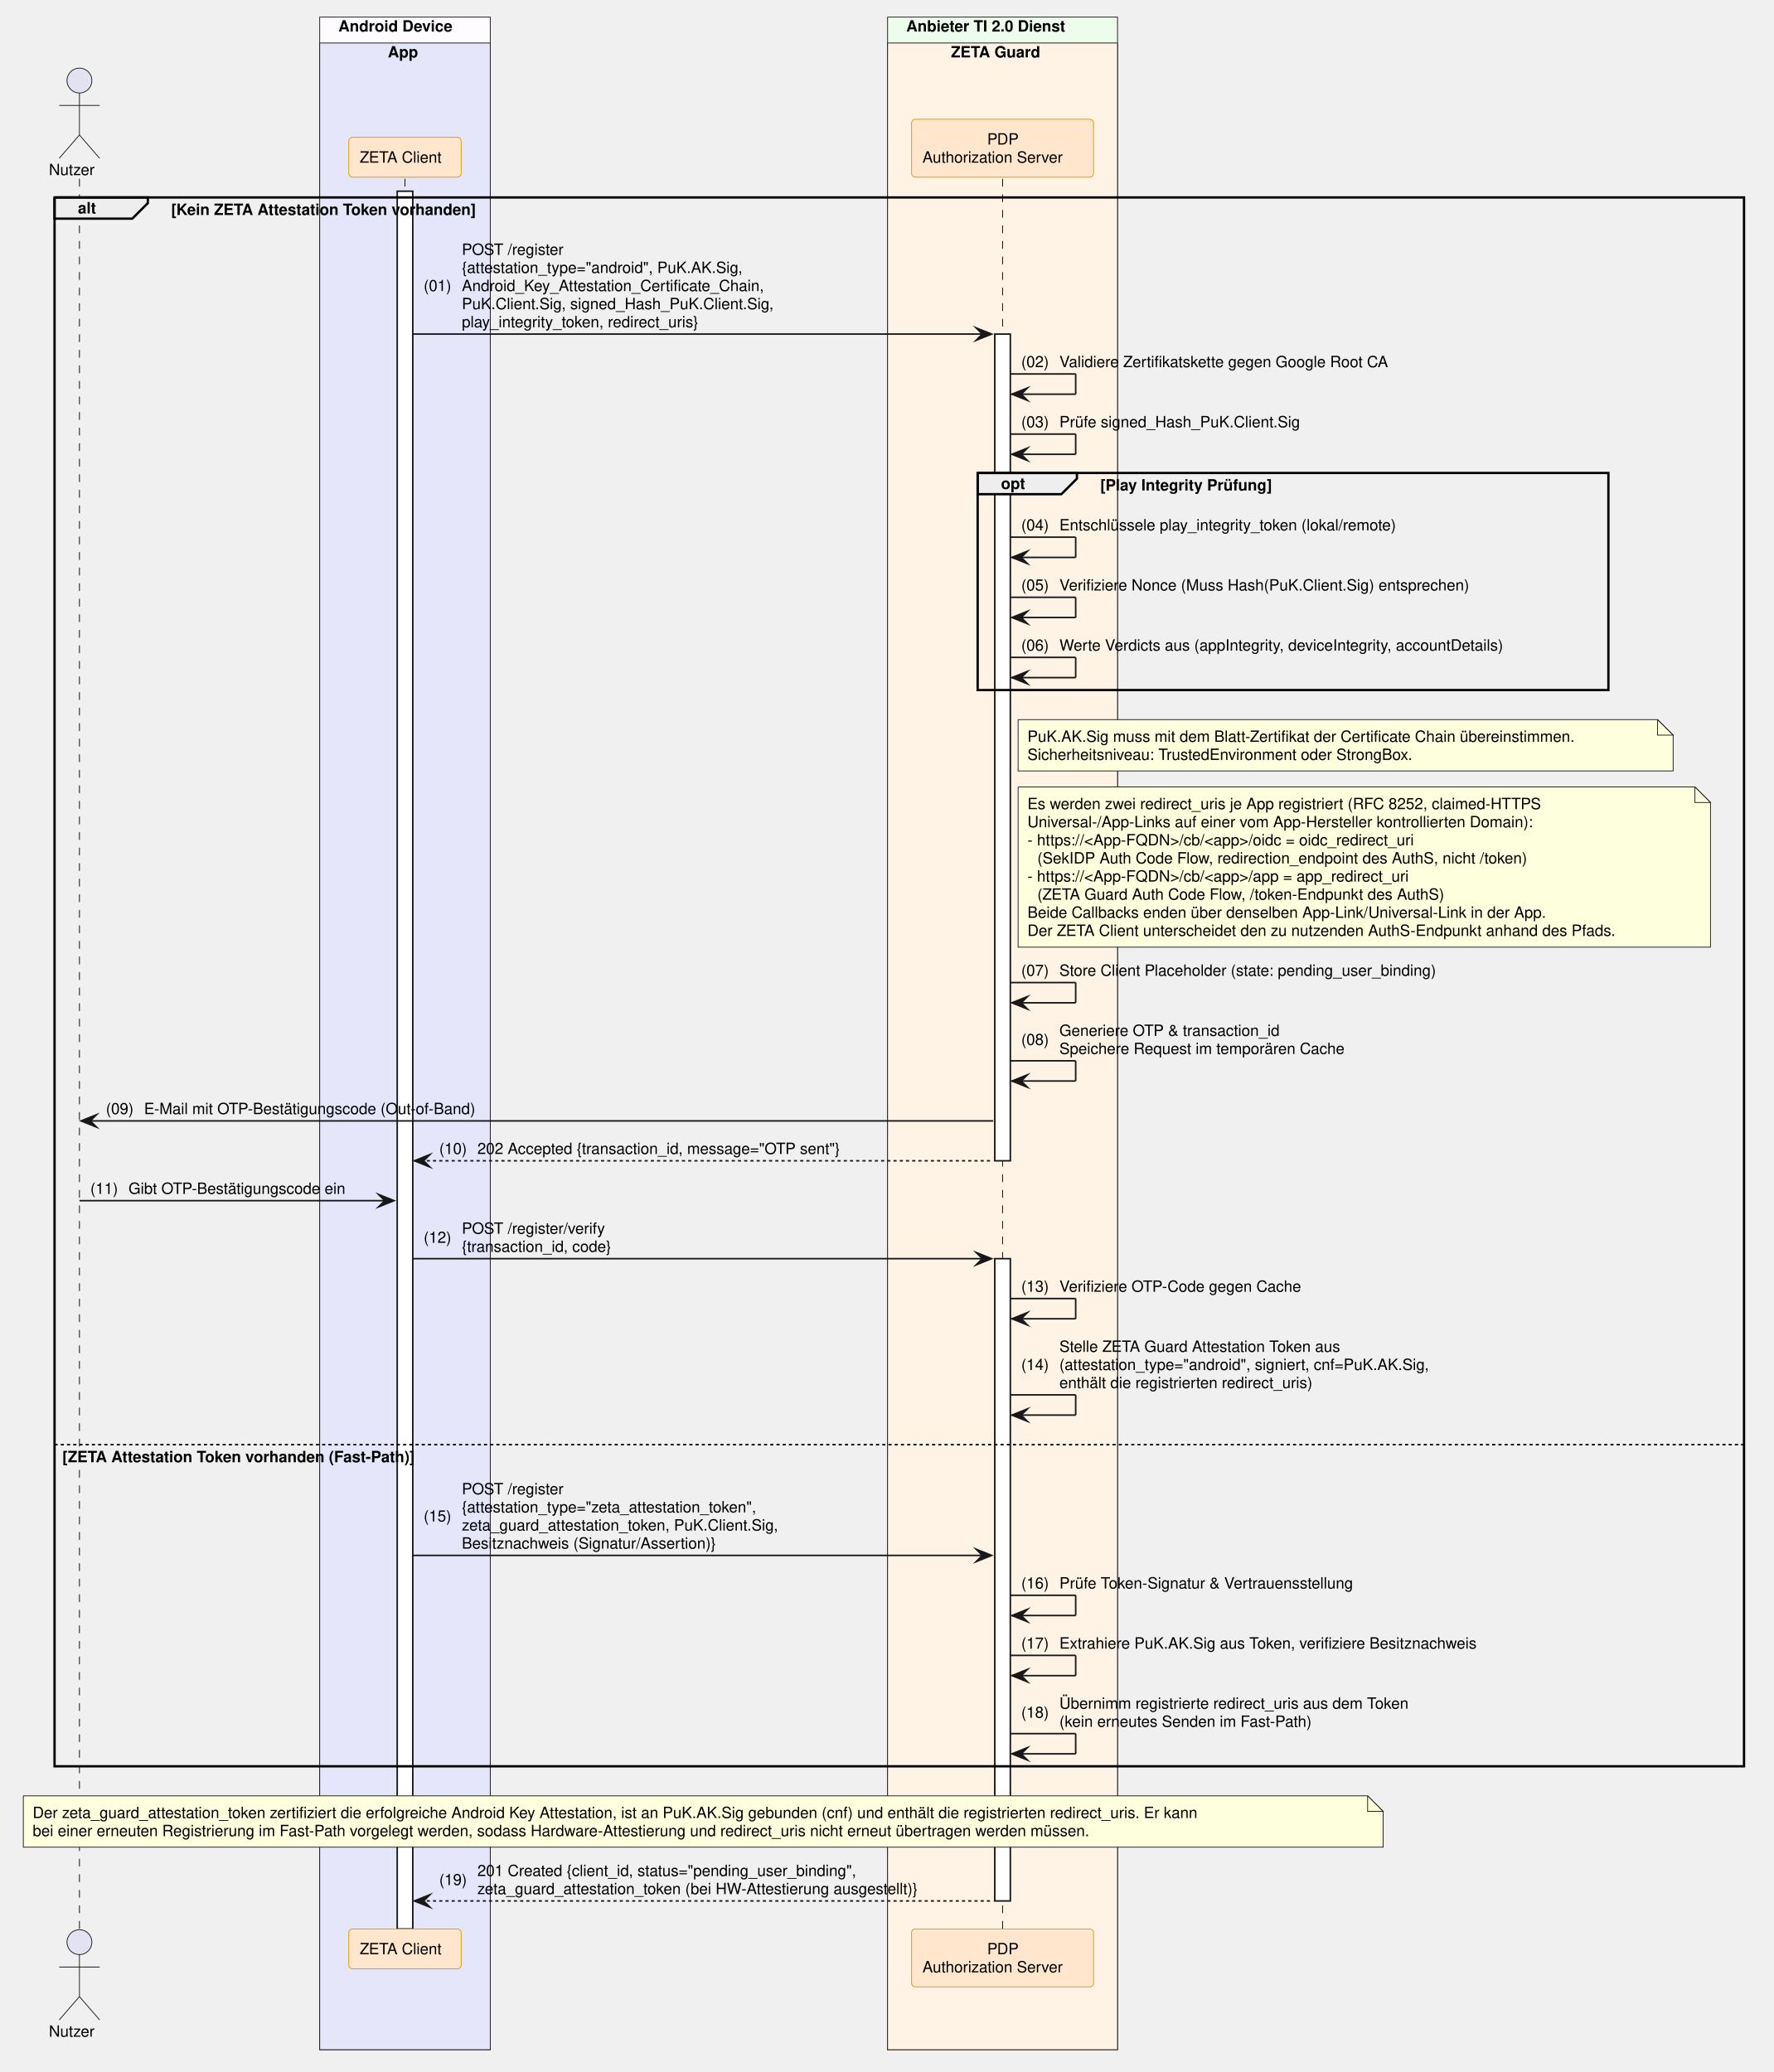
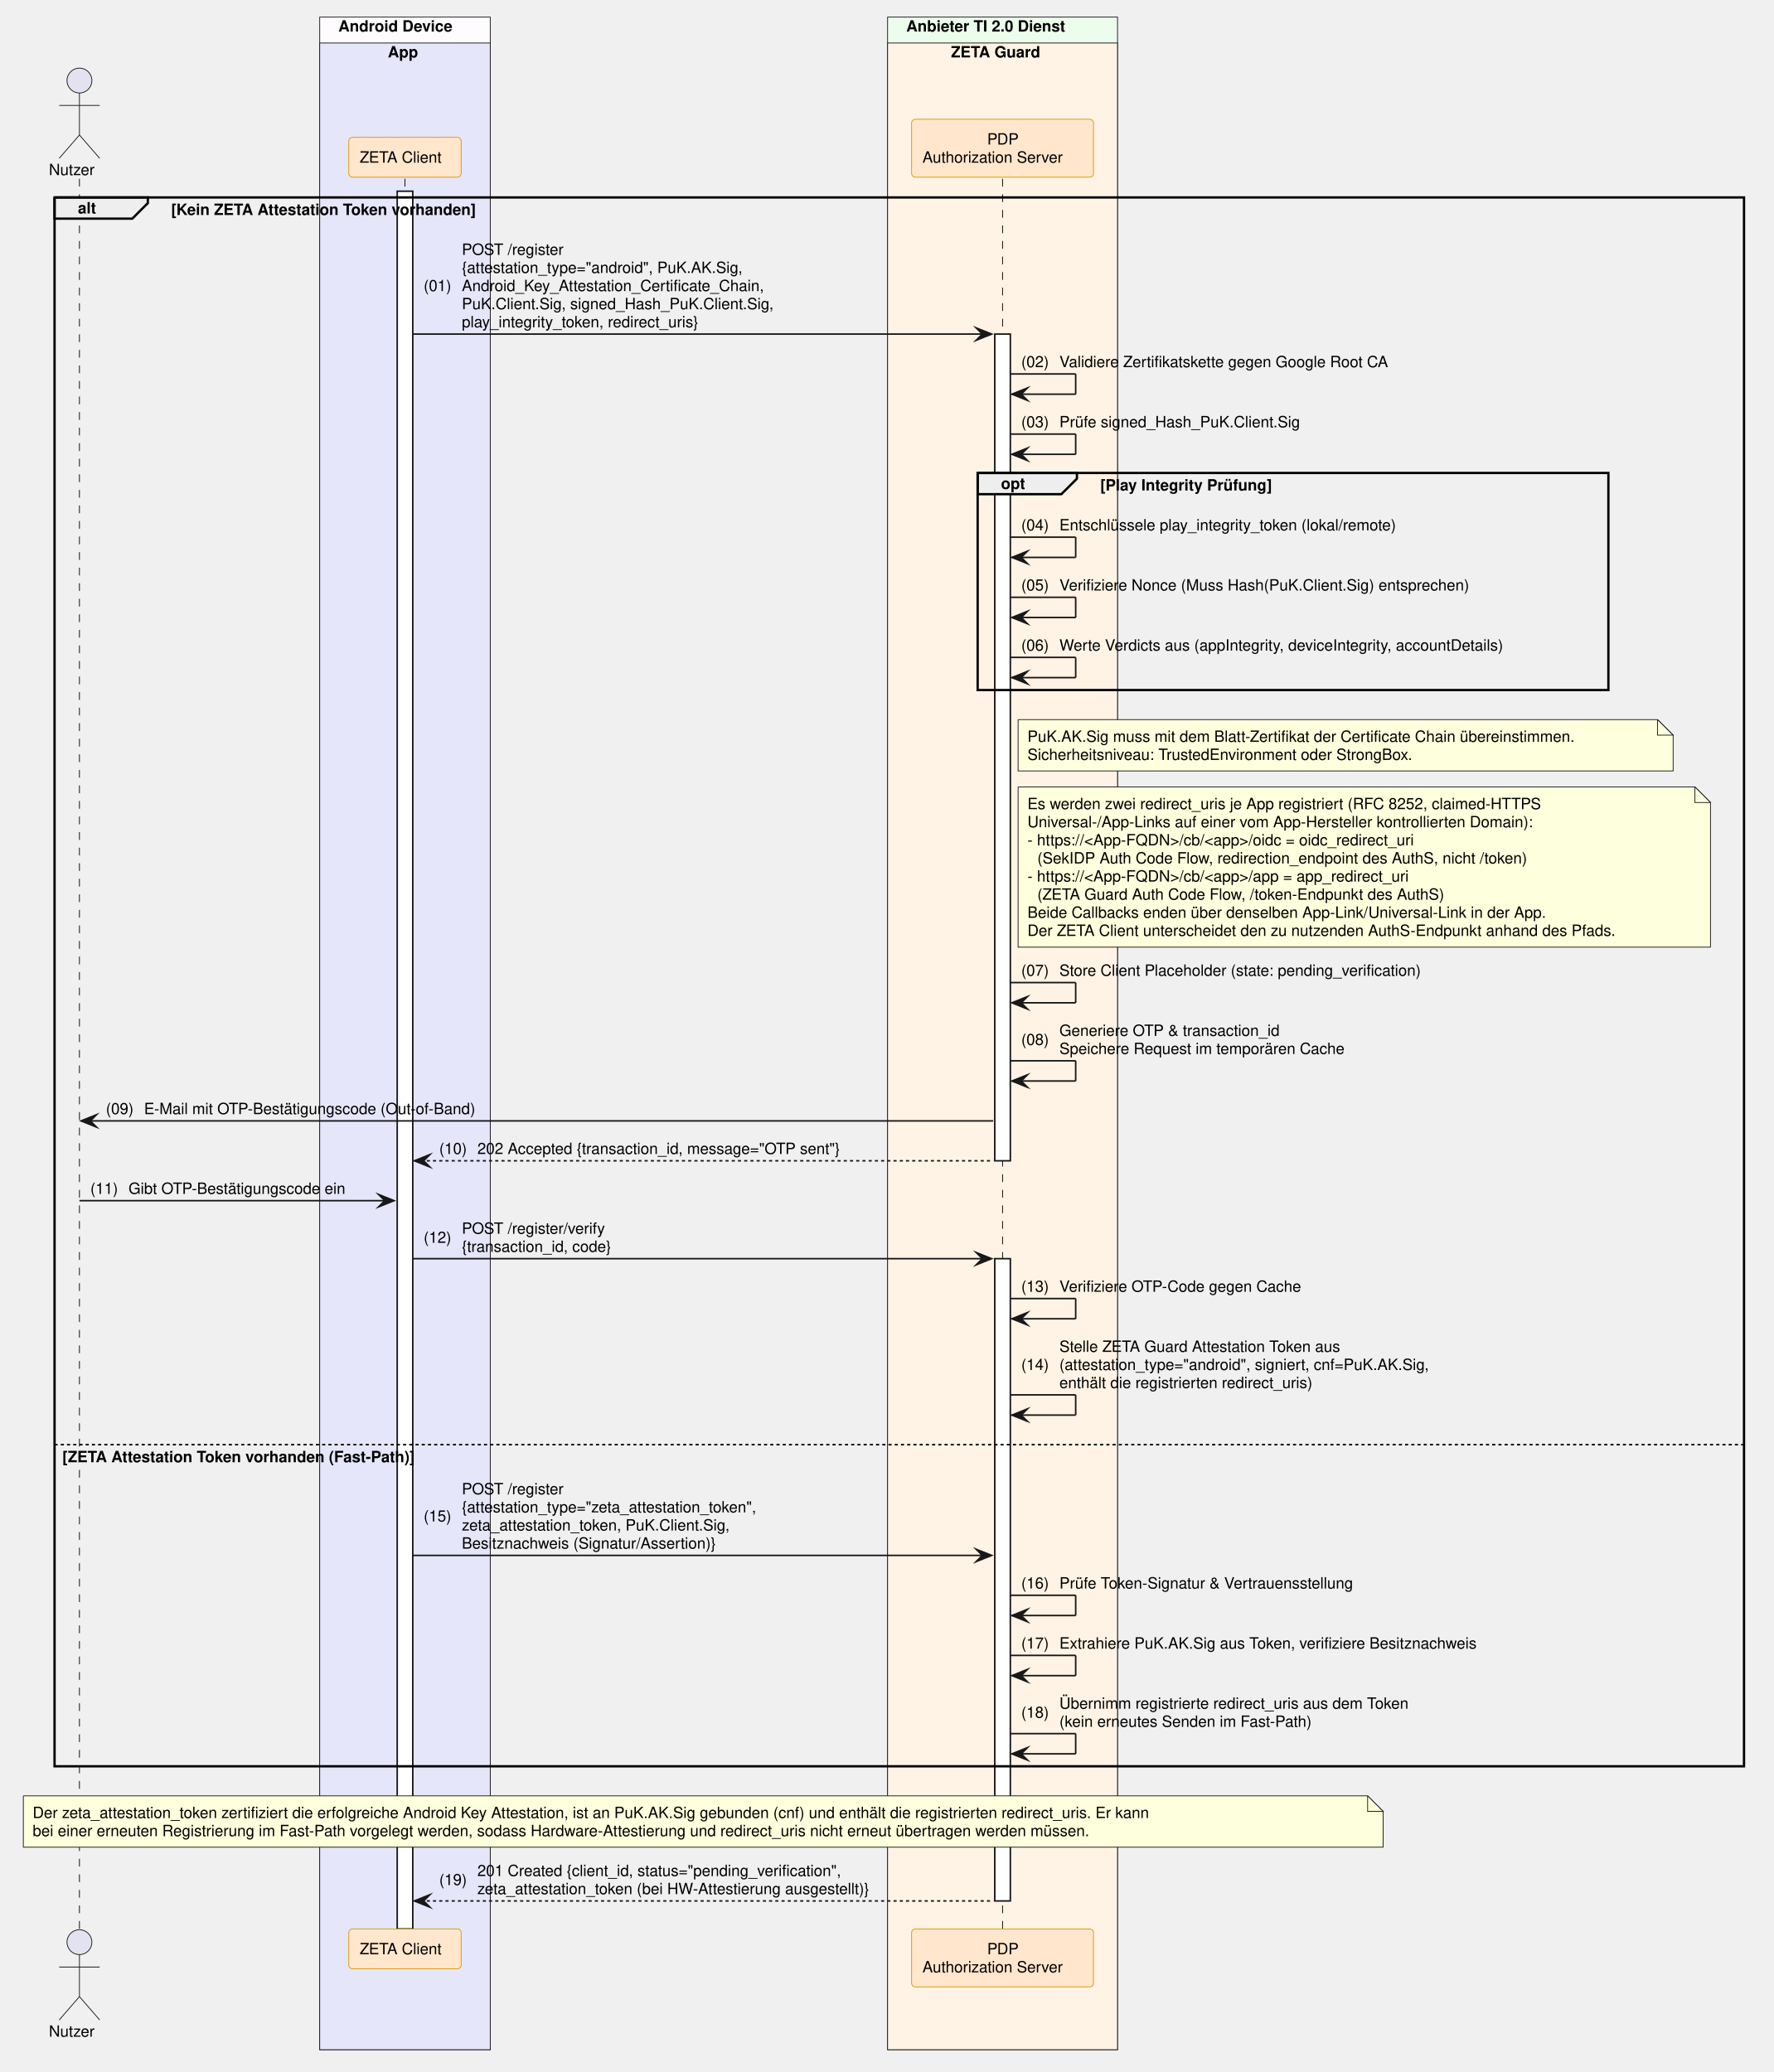
<svg xmlns="http://www.w3.org/2000/svg" contentStyleType="text/css" data-diagram-type="SEQUENCE" height="1332px" preserveAspectRatio="none" style="width:1140px;height:1332px;background:#FFFFFF;" version="1.1" viewBox="0 0 1140 1332" width="1140px" zoomAndPan="magnify">
  <defs />
  <g>
    <rect fill="#FEFCFF" height="1306.672" style="stroke:#181818;stroke-width:0.5;" width="109.625" x="205.484" y="11" />
    <text fill="#000000" font-family="Helvetica" font-size="10" font-weight="700" x="217.484" y="20.282">Android Device</text>
    <rect fill="#E6E6FA" height="1290.031" style="stroke:#181818;stroke-width:0.5;" width="109.625" x="205.484" y="27.641" />
    <text fill="#000000" font-family="Helvetica" font-size="10" font-weight="700" x="249.269" y="36.923">App</text>
    <rect fill="#EDFDEC" height="1306.672" style="stroke:#181818;stroke-width:0.5;" width="147.784" x="570.474" y="11" />
    <text fill="#000000" font-family="Helvetica" font-size="10" font-weight="700" x="582.474" y="20.282">Anbieter TI 2.0 Dienst</text>
    <rect fill="#FFF3E5" height="1290.031" style="stroke:#181818;stroke-width:0.5;" width="147.784" x="570.474" y="27.641" />
    <text fill="#000000" font-family="Helvetica" font-size="10" font-weight="700" x="611.221" y="36.923">ZETA Guard</text>
    <g>
      <rect fill="#000000" fill-opacity="0" height="1125.109" width="8" x="47.561" y="114.922" />
      <line style="stroke:#000000;stroke-width:0.5;stroke-dasharray:5,5;" x1="51.061" x2="51.061" y1="114.922" y2="1240.031" />
    </g>
    <g>
      <rect fill="#000000" fill-opacity="0" height="1125.109" width="8" x="256.796" y="114.922" />
      <line style="stroke:#000000;stroke-width:0.5;stroke-dasharray:5,5;" x1="260.296" x2="260.296" y1="114.922" y2="1240.031" />
    </g>
    <g>
      <rect fill="#FFFFFF" height="1117.109" style="stroke:#181818;stroke-width:1;" width="10" x="255.296" y="122.922" />
    </g>
    <g>
      <rect fill="#000000" fill-opacity="0" height="1125.109" width="8" x="640.866" y="114.922" />
      <line style="stroke:#000000;stroke-width:0.5;stroke-dasharray:5,5;" x1="644.366" x2="644.366" y1="114.922" y2="1240.031" />
    </g>
    <g>
      <rect fill="#FFFFFF" height="531.453" style="stroke:#181818;stroke-width:1;" width="10" x="639.366" y="214.766" />
    </g>
    <g>
      <rect fill="#FFFFFF" height="412.891" style="stroke:#181818;stroke-width:1;" width="10" x="639.366" y="809.141" />
    </g>
    <text fill="#000000" font-family="Helvetica" font-size="10" x="31.435" y="112.564">Nutzer</text>
    <ellipse cx="51.061" cy="51.781" fill="#E2E2F0" rx="8" ry="8" style="stroke:#181818;stroke-width:0.5;" />
    <path d="M51.061,59.781 L51.061,86.781 M38.061,67.781 L64.061,67.781 M51.061,86.781 L38.061,101.781 M51.061,86.781 L64.061,101.781" fill="none" style="stroke:#181818;stroke-width:0.5;" />
    <rect fill="#FFE6CC" height="25.641" rx="2.5" ry="2.5" style="stroke:#D79B00;stroke-width:0.5;" width="72.247" x="224.173" y="88.281" />
    <text fill="#000000" font-family="Helvetica" font-size="10" x="231.173" y="104.564">ZETA Client</text>
    <rect fill="#FFE6CC" height="37.281" rx="2.5" ry="2.5" style="stroke:#D79B00;stroke-width:0.5;" width="116.949" x="585.891" y="76.641" />
    <text fill="#000000" font-family="Helvetica" font-size="10" x="634.485" y="92.923">PDP</text>
    <text fill="#000000" font-family="Helvetica" font-size="10" x="592.891" y="104.564">Authorization Server</text>
    <text fill="#000000" font-family="Helvetica" font-size="10" x="31.435" y="1309.313">Nutzer</text>
    <ellipse cx="51.061" cy="1248.531" fill="#E2E2F0" rx="8" ry="8" style="stroke:#181818;stroke-width:0.5;" />
    <path d="M51.061,1256.531 L51.061,1283.531 M38.061,1264.531 L64.061,1264.531 M51.061,1283.531 L38.061,1298.531 M51.061,1283.531 L64.061,1298.531" fill="none" style="stroke:#181818;stroke-width:0.5;" />
    <rect fill="#FFE6CC" height="25.641" rx="2.5" ry="2.5" style="stroke:#D79B00;stroke-width:0.5;" width="72.247" x="224.173" y="1240.031" />
    <text fill="#000000" font-family="Helvetica" font-size="10" x="231.173" y="1256.313">ZETA Client</text>
    <rect fill="#FFE6CC" height="37.281" rx="2.5" ry="2.5" style="stroke:#D79B00;stroke-width:0.5;" width="116.949" x="585.891" y="1240.031" />
    <text fill="#000000" font-family="Helvetica" font-size="10" x="634.485" y="1256.313">PDP</text>
    <text fill="#000000" font-family="Helvetica" font-size="10" x="592.891" y="1267.954">Authorization Server</text>
    <path d="M35.061,126.922 L95.017,126.922 L95.017,130.562 L85.017,140.562 L35.061,140.562 L35.061,126.922" fill="#EEEEEE" style="stroke:#000000;stroke-width:1.5;" />
    <rect fill="none" height="1008.547" style="stroke:#000000;stroke-width:1.5;" width="1085.855" x="35.061" y="126.922" />
    <text fill="#000000" font-family="Helvetica" font-size="10" font-weight="700" x="50.061" y="137.204">alt</text>
    <text fill="#000000" font-family="Helvetica" font-size="10" font-weight="700" x="110.017" y="138.204">[Kein ZETA Attestation Token vorhanden]</text>
    <line style="stroke:#000000;stroke-width:1;stroke-dasharray:2,2;" x1="35.061" x2="1120.917" y1="928.703" y2="928.703" />
    <text fill="#000000" font-family="Helvetica" font-size="10" font-weight="700" x="40.061" y="939.985">[ZETA Attestation Token vorhanden (Fast-Path)]</text>
    <polygon fill="#181818" points="627.366,210.766,637.366,214.766,627.366,218.766,631.366,214.766" style="stroke:#181818;stroke-width:1;stroke-linejoin:miter;stroke-miterlimit:10;" />
    <line style="stroke:#181818;stroke-width:1;" x1="265.296" x2="633.366" y1="214.766" y2="214.766" />
    <text fill="#000000" font-family="Helvetica" font-size="10" x="272.296" y="187.126">(01)</text>
    <text fill="#000000" font-family="Helvetica" font-size="10" x="296.824" y="163.845">POST /register</text>
    <text fill="#000000" font-family="Helvetica" font-size="10" x="296.824" y="175.485">{attestation_type="android", PuK.AK.Sig,</text>
    <text fill="#000000" font-family="Helvetica" font-size="10" x="296.824" y="187.126">Android_Key_Attestation_Certificate_Chain,</text>
    <text fill="#000000" font-family="Helvetica" font-size="10" x="296.824" y="198.767">PuK.Client.Sig, signed_Hash_PuK.Client.Sig,</text>
    <text fill="#000000" font-family="Helvetica" font-size="10" x="296.824" y="210.407">play_integrity_token, redirect_uris}</text>
    <line style="stroke:#181818;stroke-width:1;" x1="649.366" x2="691.366" y1="240.406" y2="240.406" />
    <line style="stroke:#181818;stroke-width:1;" x1="691.366" x2="691.366" y1="240.406" y2="253.406" />
    <line style="stroke:#181818;stroke-width:1;" x1="650.366" x2="691.366" y1="253.406" y2="253.406" />
    <polygon fill="#181818" points="660.366,249.406,650.366,253.406,660.366,257.406,656.366,253.406" style="stroke:#181818;stroke-width:1;stroke-linejoin:miter;stroke-miterlimit:10;" />
    <text fill="#000000" font-family="Helvetica" font-size="10" x="656.366" y="236.048">(02)</text>
    <text fill="#000000" font-family="Helvetica" font-size="10" x="680.893" y="236.048">Validiere Zertifikatskette gegen Google Root CA</text>
    <line style="stroke:#181818;stroke-width:1;" x1="649.366" x2="691.366" y1="279.047" y2="279.047" />
    <line style="stroke:#181818;stroke-width:1;" x1="691.366" x2="691.366" y1="279.047" y2="292.047" />
    <line style="stroke:#181818;stroke-width:1;" x1="650.366" x2="691.366" y1="292.047" y2="292.047" />
    <polygon fill="#181818" points="660.366,288.047,650.366,292.047,660.366,296.047,656.366,292.047" style="stroke:#181818;stroke-width:1;stroke-linejoin:miter;stroke-miterlimit:10;" />
    <text fill="#000000" font-family="Helvetica" font-size="10" x="656.366" y="274.688">(03)</text>
    <text fill="#000000" font-family="Helvetica" font-size="10" x="680.893" y="274.688">Prüfe signed_Hash_PuK.Client.Sig</text>
    <path d="M628.366,304.047 L692.174,304.047 L692.174,307.688 L682.174,317.688 L628.366,317.688 L628.366,304.047" fill="#EEEEEE" style="stroke:#000000;stroke-width:1.5;" />
    <rect fill="none" height="139.562" style="stroke:#000000;stroke-width:1.5;" width="405.391" x="628.366" y="304.047" />
    <text fill="#000000" font-family="Helvetica" font-size="10" font-weight="700" x="643.366" y="314.329">opt</text>
    <text fill="#000000" font-family="Helvetica" font-size="10" font-weight="700" x="707.174" y="315.329">[Play Integrity Prüfung]</text>
    <line style="stroke:#181818;stroke-width:1;" x1="649.366" x2="691.366" y1="345.328" y2="345.328" />
    <line style="stroke:#181818;stroke-width:1;" x1="691.366" x2="691.366" y1="345.328" y2="358.328" />
    <line style="stroke:#181818;stroke-width:1;" x1="650.366" x2="691.366" y1="358.328" y2="358.328" />
    <polygon fill="#181818" points="660.366,354.328,650.366,358.328,660.366,362.328,656.366,358.328" style="stroke:#181818;stroke-width:1;stroke-linejoin:miter;stroke-miterlimit:10;" />
    <text fill="#000000" font-family="Helvetica" font-size="10" x="656.366" y="340.97">(04)</text>
    <text fill="#000000" font-family="Helvetica" font-size="10" x="680.893" y="340.97">Entschlüssele play_integrity_token (lokal/remote)</text>
    <line style="stroke:#181818;stroke-width:1;" x1="649.366" x2="691.366" y1="383.969" y2="383.969" />
    <line style="stroke:#181818;stroke-width:1;" x1="691.366" x2="691.366" y1="383.969" y2="396.969" />
    <line style="stroke:#181818;stroke-width:1;" x1="650.366" x2="691.366" y1="396.969" y2="396.969" />
    <polygon fill="#181818" points="660.366,392.969,650.366,396.969,660.366,400.969,656.366,396.969" style="stroke:#181818;stroke-width:1;stroke-linejoin:miter;stroke-miterlimit:10;" />
    <text fill="#000000" font-family="Helvetica" font-size="10" x="656.366" y="379.61">(05)</text>
    <text fill="#000000" font-family="Helvetica" font-size="10" x="680.893" y="379.61">Verifiziere Nonce (Muss Hash(PuK.Client.Sig) entsprechen)</text>
    <line style="stroke:#181818;stroke-width:1;" x1="649.366" x2="691.366" y1="422.609" y2="422.609" />
    <line style="stroke:#181818;stroke-width:1;" x1="691.366" x2="691.366" y1="422.609" y2="435.609" />
    <line style="stroke:#181818;stroke-width:1;" x1="650.366" x2="691.366" y1="435.609" y2="435.609" />
    <polygon fill="#181818" points="660.366,431.609,650.366,435.609,660.366,439.609,656.366,435.609" style="stroke:#181818;stroke-width:1;stroke-linejoin:miter;stroke-miterlimit:10;" />
    <text fill="#000000" font-family="Helvetica" font-size="10" x="656.366" y="418.251">(06)</text>
    <text fill="#000000" font-family="Helvetica" font-size="10" x="680.893" y="418.251">Werte Verdicts aus (appIntegrity, deviceIntegrity, accountDetails)</text>
    <path d="M654.366,462.609 L654.366,495.609 L1075.366,495.609 L1075.366,472.609 L1065.366,462.609 L654.366,462.609" fill="#FEFFDD" style="stroke:#181818;stroke-width:0.5;" />
    <path d="M1065.366,462.609 L1065.366,472.609 L1075.366,472.609 L1065.366,462.609" fill="#FEFFDD" style="stroke:#181818;stroke-width:0.5;" />
    <text fill="#000000" font-family="Helvetica" font-size="10" x="660.366" y="476.892">PuK.AK.Sig muss mit dem Blatt-Zertifikat der Certificate Chain übereinstimmen.</text>
    <text fill="#000000" font-family="Helvetica" font-size="10" x="660.366" y="488.532">Sicherheitsniveau: TrustedEnvironment oder StrongBox.</text>
    <path d="M654.366,505.891 L654.366,608.891 L1099.366,608.891 L1099.366,515.891 L1089.366,505.891 L654.366,505.891" fill="#FEFFDD" style="stroke:#181818;stroke-width:0.5;" />
    <path d="M1089.366,505.891 L1089.366,515.891 L1099.366,515.891 L1089.366,505.891" fill="#FEFFDD" style="stroke:#181818;stroke-width:0.5;" />
    <text fill="#000000" font-family="Helvetica" font-size="10" x="660.366" y="520.173">Es werden zwei redirect_uris je App registriert (RFC 8252, claimed-HTTPS</text>
    <text fill="#000000" font-family="Helvetica" font-size="10" x="660.366" y="531.813">Universal-/App-Links auf einer vom App-Hersteller kontrollierten Domain):</text>
    <text fill="#000000" font-family="Helvetica" font-size="10" x="660.366" y="543.454">- https://&lt;App-FQDN&gt;/cb/&lt;app&gt;/oidc = oidc_redirect_uri</text>
    <text fill="#000000" font-family="Helvetica" font-size="10" x="666.723" y="555.095">(SekIDP Auth Code Flow, redirection_endpoint des AuthS, nicht /token)</text>
    <text fill="#000000" font-family="Helvetica" font-size="10" x="660.366" y="566.735">- https://&lt;App-FQDN&gt;/cb/&lt;app&gt;/app = app_redirect_uri</text>
    <text fill="#000000" font-family="Helvetica" font-size="10" x="666.723" y="578.376">(ZETA Guard Auth Code Flow, /token-Endpunkt des AuthS)</text>
    <text fill="#000000" font-family="Helvetica" font-size="10" x="660.366" y="590.017">Beide Callbacks enden über denselben App-Link/Universal-Link in der App.</text>
    <text fill="#000000" font-family="Helvetica" font-size="10" x="660.366" y="601.657">Der ZETA Client unterscheidet den zu nutzenden AuthS-Endpunkt anhand des Pfads.</text>
    <line style="stroke:#181818;stroke-width:1;" x1="649.366" x2="691.366" y1="631.656" y2="631.656" />
    <line style="stroke:#181818;stroke-width:1;" x1="691.366" x2="691.366" y1="631.656" y2="644.656" />
    <line style="stroke:#181818;stroke-width:1;" x1="650.366" x2="691.366" y1="644.656" y2="644.656" />
    <polygon fill="#181818" points="660.366,640.656,650.366,644.656,660.366,648.656,656.366,644.656" style="stroke:#181818;stroke-width:1;stroke-linejoin:miter;stroke-miterlimit:10;" />
    <text fill="#000000" font-family="Helvetica" font-size="10" x="656.366" y="627.298">(07)</text>
-     <text fill="#000000" font-family="Helvetica" font-size="10" x="680.893" y="627.298">Store Client Placeholder (state: pending_user_binding)</text>
+     <text fill="#000000" font-family="Helvetica" font-size="10" x="680.893" y="627.298">Store Client Placeholder (state: pending_verification)</text>
    <line style="stroke:#181818;stroke-width:1;" x1="649.366" x2="691.366" y1="681.938" y2="681.938" />
    <line style="stroke:#181818;stroke-width:1;" x1="691.366" x2="691.366" y1="681.938" y2="694.938" />
    <line style="stroke:#181818;stroke-width:1;" x1="650.366" x2="691.366" y1="694.938" y2="694.938" />
    <polygon fill="#181818" points="660.366,690.938,650.366,694.938,660.366,698.938,656.366,694.938" style="stroke:#181818;stroke-width:1;stroke-linejoin:miter;stroke-miterlimit:10;" />
    <text fill="#000000" font-family="Helvetica" font-size="10" x="656.366" y="671.759">(08)</text>
    <text fill="#000000" font-family="Helvetica" font-size="10" x="680.893" y="665.938">Generiere OTP &amp; transaction_id</text>
    <text fill="#000000" font-family="Helvetica" font-size="10" x="680.893" y="677.579">Speichere Request im temporären Cache</text>
    <polygon fill="#181818" points="62.061,716.578,52.061,720.578,62.061,724.578,58.061,720.578" style="stroke:#181818;stroke-width:1;stroke-linejoin:miter;stroke-miterlimit:10;" />
    <line style="stroke:#181818;stroke-width:1;" x1="56.061" x2="638.366" y1="720.578" y2="720.578" />
    <text fill="#000000" font-family="Helvetica" font-size="10" x="68.061" y="716.22">(09)</text>
    <text fill="#000000" font-family="Helvetica" font-size="10" x="92.588" y="716.22">E-Mail mit OTP-Bestätigungscode (Out-of-Band)</text>
    <polygon fill="#181818" points="276.296,742.219,266.296,746.219,276.296,750.219,272.296,746.219" style="stroke:#181818;stroke-width:1;stroke-linejoin:miter;stroke-miterlimit:10;" />
    <line style="stroke:#181818;stroke-width:1;stroke-dasharray:2,2;" x1="270.296" x2="638.366" y1="746.219" y2="746.219" />
    <text fill="#000000" font-family="Helvetica" font-size="10" x="282.296" y="741.86">(10)</text>
    <text fill="#000000" font-family="Helvetica" font-size="10" x="306.824" y="741.86">202 Accepted {transaction_id, message="OTP sent"}</text>
    <polygon fill="#181818" points="243.296,767.859,253.296,771.859,243.296,775.859,247.296,771.859" style="stroke:#181818;stroke-width:1;stroke-linejoin:miter;stroke-miterlimit:10;" />
    <line style="stroke:#181818;stroke-width:1;" x1="51.061" x2="249.296" y1="771.859" y2="771.859" />
    <text fill="#000000" font-family="Helvetica" font-size="10" x="58.061" y="767.501">(11)</text>
    <text fill="#000000" font-family="Helvetica" font-size="10" x="82.588" y="767.501">Gibt OTP-Bestätigungscode ein</text>
    <polygon fill="#181818" points="627.366,805.141,637.366,809.141,627.366,813.141,631.366,809.141" style="stroke:#181818;stroke-width:1;stroke-linejoin:miter;stroke-miterlimit:10;" />
    <line style="stroke:#181818;stroke-width:1;" x1="265.296" x2="633.366" y1="809.141" y2="809.141" />
    <text fill="#000000" font-family="Helvetica" font-size="10" x="272.296" y="798.962">(12)</text>
    <text fill="#000000" font-family="Helvetica" font-size="10" x="296.824" y="793.142">POST /register/verify</text>
    <text fill="#000000" font-family="Helvetica" font-size="10" x="296.824" y="804.782">{transaction_id, code}</text>
    <line style="stroke:#181818;stroke-width:1;" x1="649.366" x2="691.366" y1="834.781" y2="834.781" />
    <line style="stroke:#181818;stroke-width:1;" x1="691.366" x2="691.366" y1="834.781" y2="847.781" />
    <line style="stroke:#181818;stroke-width:1;" x1="650.366" x2="691.366" y1="847.781" y2="847.781" />
    <polygon fill="#181818" points="660.366,843.781,650.366,847.781,660.366,851.781,656.366,847.781" style="stroke:#181818;stroke-width:1;stroke-linejoin:miter;stroke-miterlimit:10;" />
    <text fill="#000000" font-family="Helvetica" font-size="10" x="656.366" y="830.423">(13)</text>
    <text fill="#000000" font-family="Helvetica" font-size="10" x="680.893" y="830.423">Verifiziere OTP-Code gegen Cache</text>
    <line style="stroke:#181818;stroke-width:1;" x1="649.366" x2="691.366" y1="896.703" y2="896.703" />
    <line style="stroke:#181818;stroke-width:1;" x1="691.366" x2="691.366" y1="896.703" y2="909.703" />
    <line style="stroke:#181818;stroke-width:1;" x1="650.366" x2="691.366" y1="909.703" y2="909.703" />
    <polygon fill="#181818" points="660.366,905.703,650.366,909.703,660.366,913.703,656.366,909.703" style="stroke:#181818;stroke-width:1;stroke-linejoin:miter;stroke-miterlimit:10;" />
    <text fill="#000000" font-family="Helvetica" font-size="10" x="656.366" y="880.704">(14)</text>
    <text fill="#000000" font-family="Helvetica" font-size="10" x="680.893" y="869.063">Stelle ZETA Guard Attestation Token aus</text>
    <text fill="#000000" font-family="Helvetica" font-size="10" x="680.893" y="880.704">(attestation_type="android", signiert, cnf=PuK.AK.Sig,</text>
    <text fill="#000000" font-family="Helvetica" font-size="10" x="680.893" y="892.345">enthält die registrierten redirect_uris)</text>
    <polygon fill="#181818" points="627.366,995.906,637.366,999.906,627.366,1003.906,631.366,999.906" style="stroke:#181818;stroke-width:1;stroke-linejoin:miter;stroke-miterlimit:10;" />
    <line style="stroke:#181818;stroke-width:1;" x1="265.296" x2="633.366" y1="999.906" y2="999.906" />
    <text fill="#000000" font-family="Helvetica" font-size="10" x="272.296" y="978.087">(15)</text>
    <text fill="#000000" font-family="Helvetica" font-size="10" x="296.824" y="960.626">POST /register</text>
    <text fill="#000000" font-family="Helvetica" font-size="10" x="296.824" y="972.267">{attestation_type="zeta_attestation_token",</text>
-     <text fill="#000000" font-family="Helvetica" font-size="10" x="296.824" y="983.907">zeta_guard_attestation_token, PuK.Client.Sig,</text>
+     <text fill="#000000" font-family="Helvetica" font-size="10" x="296.824" y="983.907">zeta_attestation_token, PuK.Client.Sig,</text>
    <text fill="#000000" font-family="Helvetica" font-size="10" x="296.824" y="995.548">Besitznachweis (Signatur/Assertion)}</text>
    <line style="stroke:#181818;stroke-width:1;" x1="649.366" x2="691.366" y1="1025.547" y2="1025.547" />
    <line style="stroke:#181818;stroke-width:1;" x1="691.366" x2="691.366" y1="1025.547" y2="1038.547" />
    <line style="stroke:#181818;stroke-width:1;" x1="650.366" x2="691.366" y1="1038.547" y2="1038.547" />
    <polygon fill="#181818" points="660.366,1034.547,650.366,1038.547,660.366,1042.547,656.366,1038.547" style="stroke:#181818;stroke-width:1;stroke-linejoin:miter;stroke-miterlimit:10;" />
    <text fill="#000000" font-family="Helvetica" font-size="10" x="656.366" y="1021.188">(16)</text>
    <text fill="#000000" font-family="Helvetica" font-size="10" x="680.893" y="1021.188">Prüfe Token-Signatur &amp; Vertrauensstellung</text>
    <line style="stroke:#181818;stroke-width:1;" x1="649.366" x2="691.366" y1="1064.188" y2="1064.188" />
    <line style="stroke:#181818;stroke-width:1;" x1="691.366" x2="691.366" y1="1064.188" y2="1077.188" />
    <line style="stroke:#181818;stroke-width:1;" x1="650.366" x2="691.366" y1="1077.188" y2="1077.188" />
    <polygon fill="#181818" points="660.366,1073.188,650.366,1077.188,660.366,1081.188,656.366,1077.188" style="stroke:#181818;stroke-width:1;stroke-linejoin:miter;stroke-miterlimit:10;" />
    <text fill="#000000" font-family="Helvetica" font-size="10" x="656.366" y="1059.829">(17)</text>
    <text fill="#000000" font-family="Helvetica" font-size="10" x="680.893" y="1059.829">Extrahiere PuK.AK.Sig aus Token, verifiziere Besitznachweis</text>
    <line style="stroke:#181818;stroke-width:1;" x1="649.366" x2="691.366" y1="1114.469" y2="1114.469" />
    <line style="stroke:#181818;stroke-width:1;" x1="691.366" x2="691.366" y1="1114.469" y2="1127.469" />
    <line style="stroke:#181818;stroke-width:1;" x1="650.366" x2="691.366" y1="1127.469" y2="1127.469" />
    <polygon fill="#181818" points="660.366,1123.469,650.366,1127.469,660.366,1131.469,656.366,1127.469" style="stroke:#181818;stroke-width:1;stroke-linejoin:miter;stroke-miterlimit:10;" />
    <text fill="#000000" font-family="Helvetica" font-size="10" x="656.366" y="1104.29">(18)</text>
    <text fill="#000000" font-family="Helvetica" font-size="10" x="680.893" y="1098.47">Übernimm registrierte redirect_uris aus dem Token</text>
    <text fill="#000000" font-family="Helvetica" font-size="10" x="680.893" y="1110.11">(kein erneutes Senden im Fast-Path)</text>
    <path d="M15,1154.469 L15,1187.469 L889,1187.469 L889,1164.469 L879,1154.469 L15,1154.469" fill="#FEFFDD" style="stroke:#181818;stroke-width:0.5;" />
    <path d="M879,1154.469 L879,1164.469 L889,1164.469 L879,1154.469" fill="#FEFFDD" style="stroke:#181818;stroke-width:0.5;" />
-     <text fill="#000000" font-family="Helvetica" font-size="10" x="21" y="1168.751">Der zeta_guard_attestation_token zertifiziert die erfolgreiche Android Key Attestation, ist an PuK.AK.Sig gebunden (cnf) und enthält die registrierten redirect_uris. Er kann</text>
+     <text fill="#000000" font-family="Helvetica" font-size="10" x="21" y="1168.751">Der zeta_attestation_token zertifiziert die erfolgreiche Android Key Attestation, ist an PuK.AK.Sig gebunden (cnf) und enthält die registrierten redirect_uris. Er kann</text>
    <text fill="#000000" font-family="Helvetica" font-size="10" x="21" y="1180.392">bei einer erneuten Registrierung im Fast-Path vorgelegt werden, sodass Hardware-Attestierung und redirect_uris nicht erneut übertragen werden müssen.</text>
    <polygon fill="#181818" points="276.296,1218.031,266.296,1222.031,276.296,1226.031,272.296,1222.031" style="stroke:#181818;stroke-width:1;stroke-linejoin:miter;stroke-miterlimit:10;" />
    <line style="stroke:#181818;stroke-width:1;stroke-dasharray:2,2;" x1="270.296" x2="638.366" y1="1222.031" y2="1222.031" />
    <text fill="#000000" font-family="Helvetica" font-size="10" x="282.296" y="1211.852">(19)</text>
-     <text fill="#000000" font-family="Helvetica" font-size="10" x="306.824" y="1206.032">201 Created {client_id, status="pending_user_binding",</text>
-     <text fill="#000000" font-family="Helvetica" font-size="10" x="306.824" y="1217.673">zeta_guard_attestation_token (bei HW-Attestierung ausgestellt)}</text>
+     <text fill="#000000" font-family="Helvetica" font-size="10" x="306.824" y="1206.032">201 Created {client_id, status="pending_verification",</text>
+     <text fill="#000000" font-family="Helvetica" font-size="10" x="306.824" y="1217.673">zeta_attestation_token (bei HW-Attestierung ausgestellt)}</text>
  </g>
</svg>
